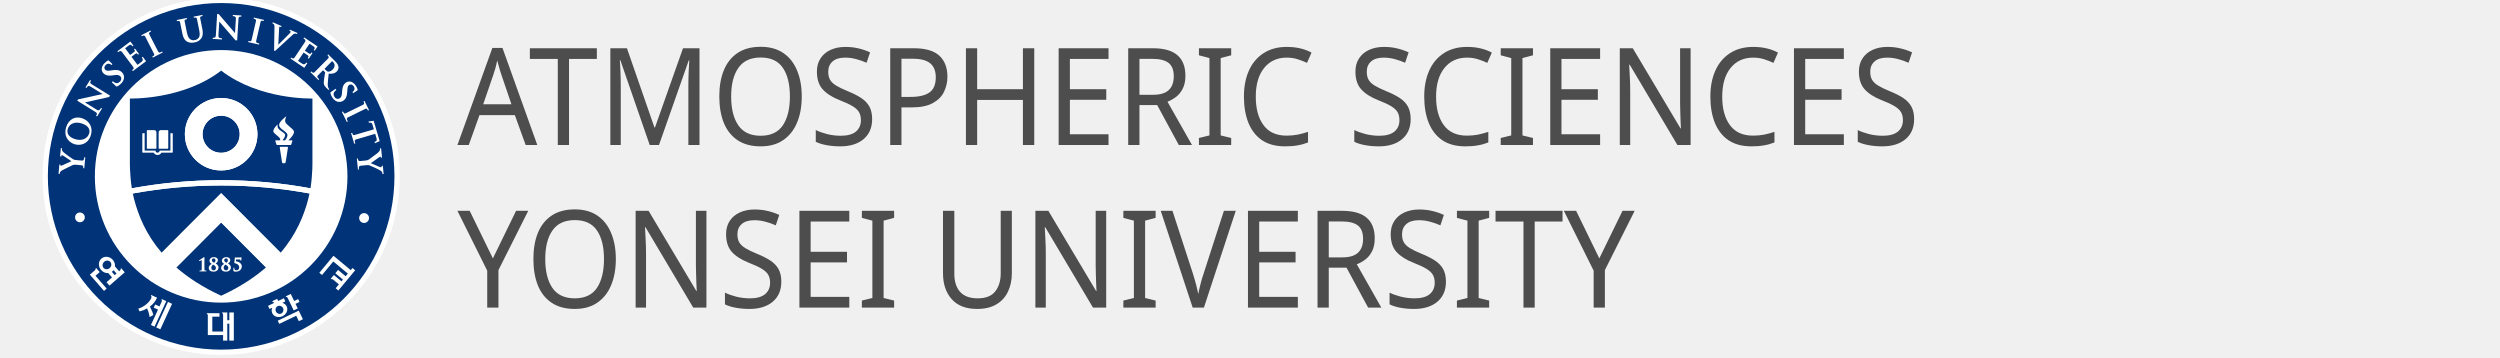
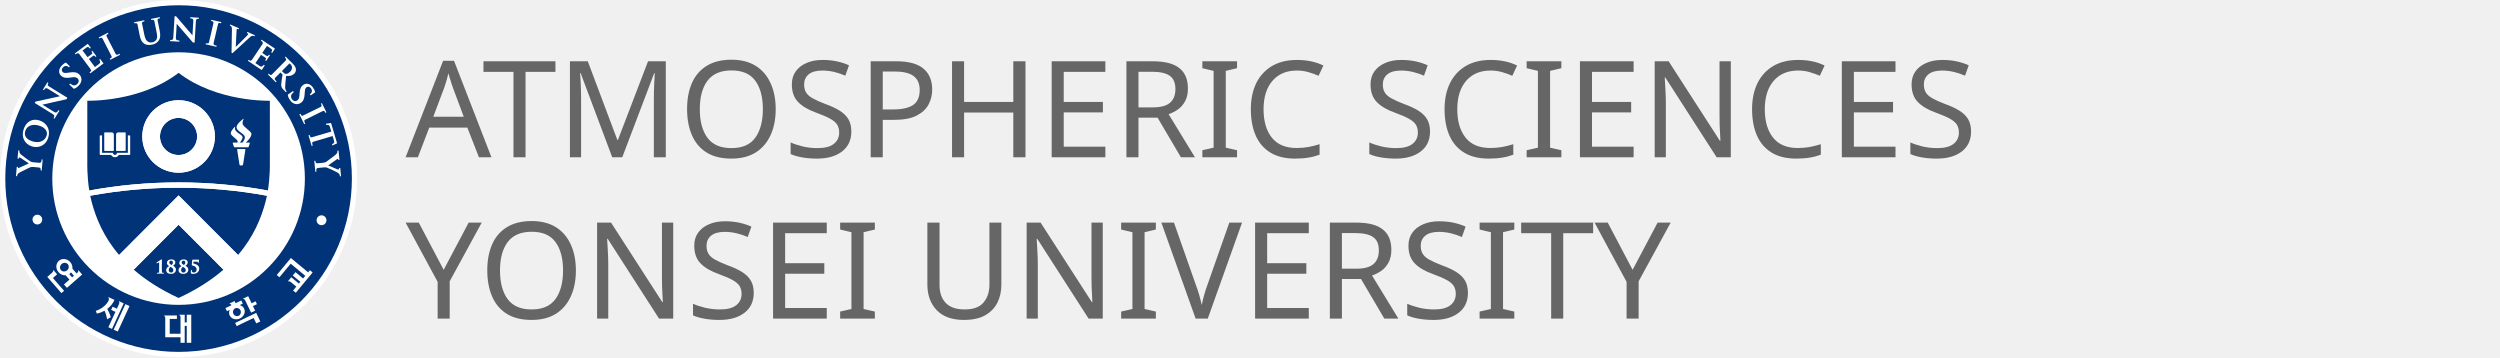
<svg xmlns="http://www.w3.org/2000/svg" version="1.1" id="레이어_1" x="0px" y="0px" width="350px" height="50px" viewBox="0 0 350 50" enable-background="new 0 0 350 50" xml:space="preserve">
  <g>
-     <path fill="#FFFFFF" d="M5.96,24.685c0,13.786,11.213,25.003,24.998,25.003c13.79,0,25.004-11.217,25.004-25.003   c0-13.786-11.215-24.997-25.004-24.997C17.174-0.312,5.96,10.899,5.96,24.685z" />
-     <path fill="#003378" d="M6.7,24.683c0-13.378,10.887-24.259,24.26-24.259c13.382,0,24.263,10.881,24.263,24.259   c0,13.381-10.881,24.268-24.263,24.268C17.586,48.951,6.7,38.064,6.7,24.683z" />
-     <path fill="#FFFFFF" d="M30.959,42.369c-9.762,0-17.679-7.916-17.679-17.679c0-9.769,7.917-17.683,17.679-17.683   c9.766,0,17.684,7.915,17.684,17.683C48.643,34.453,40.725,42.369,30.959,42.369z" />
    <g>
-       <path fill="#FFFFFF" d="M10.511,30.428c0,0.377,0.303,0.686,0.68,0.686c0.377,0,0.682-0.309,0.682-0.686    c0-0.375-0.305-0.68-0.682-0.68C10.814,29.748,10.511,30.053,10.511,30.428z" />
-       <circle fill="#FFFFFF" cx="50.973" cy="30.525" r="0.691" />
+       <path fill="#FFFFFF" d="M0,24.997C0,38.783,11.214,50,24.998,50c13.789,0,25.004-11.217,25.004-25.003S38.787,0,24.998,0    C11.214,0,0,11.211,0,24.997z" />
+       <path fill="#003378" d="M0.74,24.995C0.74,11.618,11.626,0.736,25,0.736c13.381,0,24.263,10.882,24.263,24.259    c0,13.382-10.882,24.269-24.263,24.269C11.626,49.264,0.74,38.377,0.74,24.995z" />
+       <path fill="#FFFFFF" d="M24.999,42.681c-9.762,0-17.679-7.914-17.679-17.678c0-9.769,7.917-17.683,17.679-17.683    c9.766,0,17.684,7.915,17.684,17.683C42.683,34.767,34.765,42.681,24.999,42.681z" />
+       <g>
+         <path fill="#FFFFFF" d="M4.55,30.74c0,0.376,0.304,0.685,0.68,0.685c0.377,0,0.683-0.309,0.683-0.685     c0-0.375-0.305-0.68-0.683-0.68C4.854,30.061,4.55,30.365,4.55,30.74z" />
+         <circle fill="#FFFFFF" cx="45.013" cy="30.837" r="0.691" />
+       </g>
+       <g>
+         <g>
+           <path fill="#FFFFFF" d="M5.524,16.862c-0.478-0.151-0.931-0.13-1.311,0.072c-0.418,0.217-0.736,0.63-0.912,1.189      c-0.169,0.546-0.146,1.058,0.075,1.483c0.216,0.417,0.61,0.741,1.081,0.89c0.837,0.265,1.911-0.011,2.295-1.232      c0.167-0.528,0.138-1.039-0.089-1.479C6.435,17.352,6.032,17.022,5.524,16.862z M6.526,18.989      c-0.244,0.767-1.063,1.093-1.991,0.798c-1.152-0.364-1.116-1.066-0.995-1.453c0.1-0.305,0.299-0.549,0.586-0.696      c0.367-0.19,0.845-0.208,1.342-0.05c0.511,0.16,0.845,0.399,1.002,0.701C6.621,18.578,6.569,18.853,6.526,18.989z" />
+         </g>
+         <path fill="#FFFFFF" d="M10.326,12.428l-0.634-0.604l0.125-0.13c0,0,0.214,0.15,0.288,0.188c0.346,0.178,0.606-0.016,0.73-0.144     c0.256-0.269,0.216-0.581,0.05-0.742c-0.159-0.149-0.356-0.236-0.8-0.169l-0.263,0.039c-0.608,0.09-0.989,0.009-1.28-0.268     c-0.384-0.366-0.345-0.945,0.103-1.414c0.376-0.393,0.589-0.421,0.589-0.421L9.78,9.287L9.646,9.429c0,0-0.13-0.169-0.359-0.191     c-0.113-0.012-0.285-0.002-0.47,0.191c-0.21,0.22-0.224,0.478-0.036,0.658c0.128,0.121,0.282,0.169,0.772,0.092     c0,0,0.156-0.025,0.156-0.026c0.704-0.105,1.067-0.034,1.389,0.273c0.145,0.138,0.375,0.439,0.287,0.894     c-0.045,0.237-0.167,0.458-0.374,0.671C10.823,12.188,10.522,12.424,10.326,12.428z" />
+         <path fill="#FFFFFF" d="M40.305,13.239l0.722-0.497l0.101,0.153c0,0-0.191,0.177-0.244,0.242     c-0.246,0.301-0.111,0.595-0.01,0.744c0.209,0.306,0.523,0.333,0.714,0.202c0.182-0.124,0.305-0.297,0.332-0.747l0.017-0.264     c0.039-0.613,0.198-0.971,0.528-1.197c0.439-0.3,0.996-0.141,1.362,0.394c0.306,0.45,0.29,0.663,0.29,0.663l-0.628,0.427     l-0.11-0.163c0,0,0.192-0.09,0.263-0.313c0.034-0.107,0.062-0.276-0.089-0.499c-0.172-0.25-0.422-0.317-0.634-0.173     c-0.148,0.102-0.227,0.243-0.253,0.736l-0.007,0.159c-0.042,0.711-0.188,1.052-0.555,1.302c-0.165,0.113-0.506,0.275-0.935,0.096     c-0.221-0.092-0.411-0.259-0.579-0.506C40.435,13.775,40.268,13.431,40.305,13.239z" />
+         <path fill="#FFFFFF" d="M12.987,7.854c0.185-0.139,0.237-0.08,0.382,0.113L13.5,7.869l-0.569-0.761L12.8,7.206     c0.146,0.195,0.188,0.26,0.001,0.398L12.26,8.007l-0.706-0.941c0,0,0.422-0.315,0.532-0.397c0.249-0.186,0.361-0.059,0.502,0.132     l0.131-0.099l-0.43-0.575l-1.815,1.357l0.098,0.131c0.122-0.092,0.35-0.29,0.545-0.028c0.197,0.264,1.516,2.026,1.516,2.026     c0.225,0.302,0.112,0.353-0.101,0.511l0.108,0.141l1.854-1.384l-0.471-0.625l-0.132,0.098c0.205,0.277,0.168,0.455-0.021,0.597     c-0.125,0.094-0.581,0.435-0.581,0.435l-0.84-1.125c0,0,0-0.002-0.002-0.003L12.987,7.854z" />
+         <path fill="#FFFFFF" d="M37.107,8.046c0.192,0.129,0.154,0.195,0.017,0.397l0.137,0.093l0.53-0.792l-0.138-0.09     c-0.135,0.201-0.182,0.262-0.375,0.134l-0.562-0.377l0.656-0.979c0,0,0.437,0.293,0.551,0.37     c0.259,0.173,0.174,0.321,0.043,0.517l0.134,0.092l0.399-0.599l-1.88-1.259l-0.092,0.135c0.126,0.085,0.388,0.234,0.206,0.506     c-0.182,0.272-1.407,2.102-1.407,2.102c-0.209,0.313-0.293,0.223-0.515,0.076L34.716,8.52l1.922,1.289l0.432-0.65l-0.137-0.095     c-0.191,0.287-0.374,0.312-0.569,0.18c-0.129-0.086-0.603-0.404-0.603-0.404l0.783-1.167c0,0,0-0.003,0.001-0.003L37.107,8.046z" />
+         <path fill="#FFFFFF" d="M14.94,5.117c-0.102-0.201-0.008-0.259,0.241-0.385l-0.076-0.146L13.825,5.24L13.9,5.386     c0,0,0.326-0.231,0.46,0.028c0.065,0.129,1.244,2.427,1.244,2.427c0.104,0.202,0.002,0.262-0.245,0.388l0.075,0.146l1.378-0.708     L16.74,7.522c-0.207,0.107-0.432,0.258-0.553,0.018C16.065,7.304,14.94,5.117,14.94,5.117z" />
+         <path fill="#FFFFFF" d="M22.349,4.265l-0.281-1.402c-0.042-0.223,0.062-0.249,0.335-0.304L22.37,2.397l-1.226,0.247l0.032,0.158     c0,0,0.377-0.135,0.434,0.153c0.011,0.057,0.298,1.482,0.298,1.482c0.095,0.474,0.153,0.857-0.032,1.137     c-0.167,0.251-0.44,0.33-0.548,0.352c-0.161,0.03-0.354,0.048-0.575-0.069c-0.202-0.107-0.411-0.305-0.551-1.009L19.89,3.299     c-0.043-0.222,0.063-0.25,0.338-0.305l-0.035-0.162l-1.409,0.283l0.032,0.159c0,0,0.377-0.133,0.435,0.153     c0.012,0.064,0.316,1.575,0.316,1.575c0.115,0.576,0.322,0.934,0.651,1.13c0.416,0.248,0.883,0.153,1.081,0.115     c0.266-0.054,0.605-0.161,0.887-0.522C22.504,5.317,22.453,4.784,22.349,4.265z" />
+         <path fill="#FFFFFF" d="M30.516,3.397c0.05-0.223,0.158-0.204,0.43-0.141l0.038-0.16l-1.402-0.326l-0.035,0.16     c0,0,0.397,0.032,0.332,0.318c-0.033,0.141-0.615,2.656-0.615,2.656c-0.051,0.222-0.166,0.201-0.438,0.139l-0.037,0.16     l1.511,0.35l0.037-0.157c-0.227-0.052-0.494-0.083-0.434-0.343C29.962,5.793,30.516,3.397,30.516,3.397z" />
+         <path fill="#FFFFFF" d="M45.176,15.556c0.203-0.1,0.256-0.007,0.38,0.244l0.148-0.072l-0.635-1.29l-0.145,0.072     c0,0,0.227,0.328-0.039,0.458c-0.129,0.064-2.445,1.204-2.445,1.204c-0.205,0.098-0.261-0.003-0.384-0.254l-0.147,0.075     l0.683,1.391l0.146-0.072c-0.103-0.208-0.25-0.434-0.01-0.551C42.968,16.64,45.176,15.556,45.176,15.556z" />
+         <path fill="#FFFFFF" d="M46.35,17.217l-0.718,0.104l0.052,0.18c0.238-0.035,0.41-0.05,0.5,0.251     c0.016,0.056,0.049,0.165,0.195,0.664c-0.401,0.119-2.698,0.797-2.698,0.797c-0.217,0.064-0.256-0.047-0.334-0.314l-0.158,0.046     l0.44,1.488l0.155-0.044c-0.065-0.224-0.172-0.473,0.083-0.548c0.237-0.07,2.351-0.695,2.7-0.797     c0.148,0.498,0.181,0.607,0.197,0.662c0.088,0.3-0.064,0.382-0.283,0.481l0.055,0.18l0.659-0.301L46.35,17.217z" />
+         <path fill="#FFFFFF" d="M41.423,9.627c-0.06-0.31-0.271-0.552-0.471-0.749l-0.964-0.956l-0.114,0.119     c0,0,0.321,0.235,0.116,0.444c-0.103,0.104-1.918,1.938-1.918,1.938c-0.161,0.161-0.248,0.083-0.446-0.113l-0.114,0.119     l1.102,1.087l0.113-0.112c-0.165-0.165-0.378-0.33-0.189-0.521l0.728-0.735l0.294,0.292l-0.127,0.787     c-0.069,0.451-0.091,0.721-0.025,0.933c0.042,0.139,0.113,0.241,0.293,0.421l0.332,0.328l0.106-0.108l-0.078-0.096     c-0.04-0.06-0.142-0.211-0.138-0.561c0.006-0.337,0.054-0.76,0.111-1.296c0,0,0.019-0.172,0.025-0.22     c0.532,0.047,0.876-0.046,1.141-0.314C41.441,10.071,41.449,9.761,41.423,9.627z M40.607,10.05     c-0.288,0.291-0.527,0.306-0.645,0.287c-0.09-0.013-0.14-0.039-0.265-0.162l-0.231-0.229l1.07-1.081l0.157,0.154     C40.868,9.192,41.052,9.6,40.607,10.05z" />
+         <g>
+           <path fill="#FFFFFF" d="M4.72,22.722c-0.147-0.014-0.282-0.025-0.432-0.104c-0.179-0.096-1.182-0.824-1.351-0.991      C2.824,21.52,2.78,21.47,2.745,21.381c-0.029-0.071-0.037-0.14-0.033-0.187c0.004-0.044,0.01-0.126,0.01-0.126l-0.162-0.016      l-0.107,1.153l0.168,0.018c0,0,0.008-0.088,0.01-0.121c0.003-0.033,0.038-0.059,0.08-0.054c0.057,0.004,0.128,0.032,0.212,0.08      c0.067,0.037,1.116,0.75,1.116,0.75s-1.237,0.573-1.351,0.613c-0.025,0.011-0.105,0.042-0.141,0.038      c-0.016-0.001-0.036-0.013-0.038-0.035c0-0.001-0.004-0.024-0.004-0.024c-0.003-0.03,0.004-0.106,0.004-0.106l-0.159-0.016      l-0.118,1.305l0.159,0.013c0,0,0.011-0.18,0.084-0.286c0.057-0.084,0.184-0.182,0.345-0.27c0.254-0.14,1.301-0.652,1.37-0.674      c0.138-0.048,0.234-0.08,0.47-0.059c0,0,0.468,0.042,0.761,0.07c0.292,0.025,0.286,0.186,0.265,0.41l0.152,0.016l0.14-1.536      l-0.147-0.014c-0.023,0.256-0.023,0.499-0.361,0.467C5.133,22.76,4.72,22.722,4.72,22.722z" />
+         </g>
+         <g>
+           <path fill="#FFFFFF" d="M45.315,23.438c0.144-0.014,0.28-0.028,0.442,0.022c0.195,0.059,1.316,0.583,1.514,0.716      c0.131,0.087,0.184,0.126,0.234,0.209c0.042,0.062,0.063,0.127,0.067,0.178c0.004,0.042,0.012,0.125,0.012,0.125l0.164-0.016      l-0.113-1.153l-0.168,0.016c0,0,0.009,0.087,0.013,0.119c0.003,0.032-0.026,0.066-0.067,0.069      c-0.058,0.006-0.132-0.008-0.225-0.037c-0.072-0.027-1.237-0.529-1.237-0.529s1.106-0.796,1.21-0.856      c0.024-0.015,0.097-0.06,0.133-0.063c0.015-0.003,0.036,0.005,0.043,0.027c0.001,0,0.009,0.022,0.009,0.022      c0.01,0.028,0.016,0.106,0.016,0.106l0.16-0.018l-0.129-1.301l-0.16,0.017c0,0,0.023,0.18-0.028,0.298      c-0.041,0.092-0.146,0.211-0.287,0.329c-0.224,0.184-1.156,0.885-1.219,0.92c-0.127,0.071-0.216,0.122-0.45,0.145      c0,0-0.468,0.046-0.76,0.074c-0.293,0.03-0.317-0.129-0.338-0.355l-0.154,0.017l0.153,1.533l0.146-0.015      c-0.025-0.257-0.07-0.494,0.269-0.526C44.9,23.479,45.315,23.438,45.315,23.438z" />
+         </g>
+         <g>
+           <path fill="#FFFFFF" d="M9.437,13.691l-0.123,0.2l-3.379,0.761l1.651,1.021c0.35,0.215,0.468-0.057,0.588-0.251l0.142,0.086      l-0.684,1.107L7.49,16.529c0.109-0.175,0.237-0.343-0.095-0.548c-0.333-0.204-2.541-1.569-2.541-1.569l0.114-0.186      c0.577-0.128,3.338-0.732,3.427-0.752c0,0-1.408-0.87-1.714-1.059c-0.304-0.188-0.438,0.062-0.531,0.213l-0.14-0.086      l0.632-1.022l0.142,0.088c-0.101,0.162-0.215,0.313,0.089,0.5C7.177,12.296,9.437,13.691,9.437,13.691z" />
+         </g>
+         <g>
+           <path fill="#FFFFFF" d="M27.244,5.966l-0.234-0.013l-2.268-2.619l-0.118,1.936c-0.026,0.413,0.269,0.388,0.5,0.401l-0.011,0.166      L23.813,5.76l0.01-0.169c0.206,0.014,0.415,0.048,0.438-0.341c0.024-0.392,0.182-2.98,0.182-2.98l0.217,0.014      c0.385,0.448,2.225,2.593,2.283,2.663c0,0,0.102-1.652,0.122-2.009c0.022-0.357-0.26-0.358-0.437-0.37l0.01-0.164l1.198,0.074      l-0.01,0.167c-0.191-0.012-0.377-0.042-0.399,0.314C27.406,3.315,27.244,5.966,27.244,5.966z" />
+         </g>
+         <path fill="#FFFFFF" d="M35.634,5.089l0.041-0.164l-1.05-0.459L34.559,4.62l0.123,0.053c0.041,0.017,0.072,0.052,0.063,0.09     c-0.014,0.058-0.073,0.13-0.13,0.2l-0.977,0.984c0,0-0.555,0.552-0.632,0.628c0.004-0.092,0.065-1.35,0.093-1.897l0.027-0.483     c0.004-0.025,0-0.093,0.032-0.125c0.01-0.014,0.051-0.037,0.112-0.012l0.123,0.053l0.065-0.153l-1.221-0.532l-0.064,0.146     c0,0,0.169,0.068,0.232,0.164c0.047,0.074,0.07,0.213,0.063,0.375l-0.052,3.276l0.136,0.06l1.86-1.712l0.667-0.605     c0,0,0.22-0.192,0.442-0.092L35.634,5.089z" />
+       </g>
+       <g>
+         <g>
+           <path fill="#FFFFFF" d="M26.146,44.061c0,0.041,0,1.076,0,1.076H25.86c0,0,0-1.035,0-1.076c-0.039,0-0.69,0-0.729,0      c0,0.023,0,0.064,0,0.088l0,0c0.071,0,0.142,0.125,0.142,0.256c0,0,0,1.289,0,2.32c-0.356,0-1.51,0-1.51,0v-2.077      c0,0,0.963,0,1.003,0c0-0.037,0-0.452,0-0.487c-0.041,0-1.735,0-1.775,0c0,0.022,0,0.062,0,0.086l0,0      c0.072,0,0.144,0.122,0.144,0.256c0,0,0,2.671,0,2.715c0.036,0,1.703,0,2.138,0c0,0.442,0,0.762,0,0.775      c0.039,0,0.548,0,0.586,0c0-0.041,0-2.367,0-2.367h0.286c0,0,0,2.326,0,2.367c0.038,0,0.589,0,0.63,0c0-0.041,0-3.891,0-3.932      l0,0C26.776,44.061,26.188,44.061,26.146,44.061z" />
+         </g>
+         <g>
+           <path fill="#FFFFFF" d="M43.143,38.129c-0.504-0.418-2.393-1.985-2.42-2.008h-0.001c0,0-1.948,2.346-1.975,2.381      c0.029,0.023,0.347,0.287,0.376,0.313c0.026-0.035,1.573-1.896,1.573-1.896s1.586,1.316,2.042,1.695      c-0.17,0.207-0.306,0.373-0.306,0.373s-1.035-0.856-1.065-0.885c-0.026,0.034-0.361,0.436-0.384,0.465      c0.03,0.027,1.064,0.883,1.064,0.883l-0.207,0.247c0,0-1.031-0.854-1.064-0.882c-0.025,0.031-0.421,0.51-0.447,0.54      c0.018,0.015,0.046,0.041,0.065,0.055h0.002c0.045-0.058,0.187-0.028,0.288,0.054l0.8,0.663c0,0-0.424,0.514-0.451,0.543      c0.029,0.024,0.349,0.29,0.379,0.313c0.026-0.033,2.326-2.804,2.354-2.836c-0.031-0.022-0.35-0.288-0.38-0.314      C43.377,37.845,43.277,37.967,43.143,38.129z" />
+         </g>
+         <g>
+           <path fill="#FFFFFF" d="M17.557,42.58c-0.017,0.041-1.625,3.534-1.643,3.575c0.036,0.015,0.537,0.247,0.574,0.261      c0.015-0.039,1.624-3.533,1.644-3.573h-0.003C18.128,42.843,17.595,42.596,17.557,42.58z" />
+           <path fill="#FFFFFF" d="M16.686,42.179c-0.011,0.022-0.027,0.058-0.038,0.081h0.001c0.067,0.03,0.076,0.172,0.022,0.292      l-0.305,0.663c0,0-0.563-0.258-0.599-0.273c-0.017,0.033-0.188,0.41-0.206,0.445c0.037,0.016,0.6,0.275,0.6,0.275      s-0.973,2.111-0.99,2.15c0.036,0.014,0.473,0.219,0.507,0.233c0.017-0.038,1.625-3.536,1.644-3.573l-0.001-0.002      C17.321,42.471,16.722,42.195,16.686,42.179z" />
+           <path fill="#FFFFFF" d="M15.042,43.279l-0.019-0.039l0.014-0.012c0.438-0.332,0.763-0.74,0.994-1.241l0,0      c-0.035-0.018-0.793-0.364-0.828-0.383c-0.009,0.021-0.028,0.06-0.037,0.079l0,0c0.008,0.007,0.163,0.127,0.029,0.416v0.002      c-0.008,0.018-0.454,0.986-1.785,1.424c0.014,0.037,0.137,0.346,0.148,0.375h0.001c0.005,0,0.447-0.053,1.049-0.395l0.02-0.011      l0.01,0.021c0.089,0.186,0.226,0.464,0.355,1.184c0.054-0.03,0.491-0.279,0.517-0.293      C15.438,44.107,15.273,43.707,15.042,43.279z" />
+         </g>
+         <g>
+           <path fill="#FFFFFF" d="M33.135,45.654c0.038-0.02,2.376-1.139,2.376-1.139s0.349,0.727,0.365,0.764      c0.038-0.018,0.534-0.258,0.57-0.273c-0.018-0.036-0.561-1.17-0.58-1.207c-0.04,0.019-2.905,1.395-2.946,1.413      C32.938,45.246,33.117,45.621,33.135,45.654z" />
+           <path fill="#FFFFFF" d="M34.744,41.462c-0.036,0.019-0.662,0.317-0.698,0.336c0.01,0.02,0.028,0.054,0.039,0.079l0-0.002      c0.066-0.033,0.182,0.051,0.238,0.17c0,0,0.812,1.686,0.831,1.725c0.033-0.018,0.532-0.256,0.565-0.274      c-0.017-0.034-0.309-0.645-0.309-0.645s0.523-0.249,0.561-0.267c-0.016-0.037-0.176-0.367-0.192-0.4      c-0.037,0.018-0.556,0.27-0.556,0.27S34.762,41.499,34.744,41.462z" />
+           <path fill="#FFFFFF" d="M32.159,44.173c0.235,0.491,0.879,0.675,1.438,0.407c0.557-0.268,0.816-0.884,0.582-1.379      c-0.12-0.246-0.346-0.417-0.612-0.486c0.245-0.117,0.414-0.2,0.422-0.207c-0.017-0.033-0.194-0.406-0.209-0.441      c-0.039,0.019-0.796,0.383-0.796,0.383s-0.128-0.266-0.144-0.301l0,0c0,0-0.661,0.316-0.697,0.334      c0.01,0.023,0.027,0.057,0.038,0.08v-0.001c0.057-0.026,0.157,0.036,0.219,0.141l0.013,0.021c0,0-0.811,0.388-0.85,0.408      c0.018,0.032,0.195,0.405,0.212,0.44c0.011-0.004,0.164-0.078,0.385-0.184C32.048,43.64,32.039,43.922,32.159,44.173z       M33.416,44.205c-0.273,0.131-0.609,0.006-0.745-0.279c-0.136-0.283-0.024-0.622,0.25-0.754      c0.274-0.131,0.608-0.006,0.745,0.277C33.8,43.734,33.688,44.074,33.416,44.205z" />
+         </g>
+         <g>
+           <path fill="#FFFFFF" d="M7.996,38.403L7.996,38.403c0,0-0.482-0.554-0.509-0.585c-0.017,0.016-0.048,0.043-0.065,0.06h0.001      c0.047,0.055-0.001,0.188-0.099,0.274c0,0-0.674,0.586-0.703,0.613c0.027,0.031,1.951,2.238,1.978,2.271      c0.03-0.027,0.342-0.3,0.371-0.321c-0.029-0.033-1.564-1.796-1.564-1.796S7.965,38.43,7.996,38.403z" />
+           <path fill="#FFFFFF" d="M9.192,38.541c0.18,0.207,0.531,0.61,0.531,0.61s-0.738,0.646-0.77,0.673      c0.026,0.029,0.391,0.447,0.415,0.474c0.033-0.025,2.108-1.839,2.139-1.866c-0.025-0.031-0.48-0.553-0.507-0.584      c-0.018,0.016-0.048,0.041-0.065,0.059l0,0c0.048,0.055,0,0.189-0.101,0.277l-0.112,0.098c0,0-0.476-0.543-0.583-0.666      c0.033-0.318-0.068-0.656-0.303-0.928c-0.429-0.49-1.145-0.568-1.597-0.174c-0.451,0.393-0.471,1.114-0.042,1.604      C8.46,38.422,8.837,38.568,9.192,38.541z M10.351,38.604l-0.258,0.225c0,0-0.218-0.251-0.4-0.459      c0.034-0.023,0.067-0.047,0.098-0.076c0.057-0.049,0.105-0.101,0.148-0.16C10.116,38.339,10.351,38.604,10.351,38.604z       M8.63,36.961c0.264-0.228,0.648-0.219,0.861,0.025c0.211,0.244,0.171,0.629-0.093,0.856c-0.262,0.229-0.649,0.218-0.86-0.024      C8.325,37.574,8.368,37.191,8.63,36.961z" />
+         </g>
+       </g>
    </g>
    <g>
-       <g>
-         <path fill="#FFFFFF" d="M11.484,16.549c-0.478-0.151-0.931-0.13-1.311,0.072c-0.418,0.217-0.737,0.63-0.912,1.189     c-0.169,0.546-0.146,1.059,0.075,1.483c0.216,0.417,0.611,0.74,1.081,0.89c0.837,0.265,1.911-0.011,2.295-1.233     c0.167-0.528,0.137-1.039-0.089-1.479C12.395,17.04,11.992,16.71,11.484,16.549z M12.486,18.677     c-0.243,0.767-1.063,1.092-1.991,0.798c-1.152-0.364-1.116-1.066-0.996-1.453c0.101-0.305,0.299-0.549,0.587-0.696     c0.367-0.19,0.844-0.208,1.342-0.05c0.511,0.16,0.846,0.399,1.003,0.701C12.581,18.265,12.529,18.54,12.486,18.677z" />
-       </g>
-       <path fill="#FFFFFF" d="M16.287,12.115l-0.634-0.604l0.126-0.13c0,0,0.214,0.15,0.288,0.188c0.345,0.178,0.606-0.016,0.73-0.144    c0.256-0.269,0.216-0.581,0.05-0.742c-0.159-0.149-0.356-0.236-0.8-0.169l-0.263,0.039c-0.608,0.09-0.989,0.009-1.279-0.268    c-0.384-0.366-0.345-0.945,0.103-1.414c0.376-0.393,0.589-0.421,0.589-0.421l0.545,0.524l-0.134,0.142c0,0-0.13-0.169-0.359-0.191    c-0.113-0.012-0.285-0.002-0.47,0.191c-0.21,0.22-0.224,0.479-0.036,0.658c0.128,0.121,0.282,0.17,0.771,0.092    c0,0,0.156-0.025,0.157-0.026c0.704-0.105,1.067-0.034,1.389,0.273c0.145,0.138,0.375,0.439,0.287,0.894    c-0.045,0.237-0.167,0.458-0.374,0.671C16.783,11.876,16.482,12.111,16.287,12.115z" />
-       <path fill="#FFFFFF" d="M46.265,12.927l0.722-0.497l0.101,0.152c0,0-0.191,0.177-0.244,0.242c-0.246,0.301-0.112,0.595-0.01,0.744    c0.208,0.306,0.523,0.333,0.713,0.202c0.182-0.124,0.306-0.296,0.333-0.747l0.017-0.264c0.039-0.613,0.198-0.971,0.529-1.197    c0.438-0.3,0.996-0.141,1.362,0.394c0.305,0.45,0.29,0.663,0.29,0.663l-0.628,0.427l-0.11-0.163c0,0,0.192-0.091,0.263-0.313    c0.034-0.107,0.063-0.276-0.089-0.499c-0.172-0.25-0.422-0.317-0.634-0.172c-0.148,0.101-0.228,0.243-0.253,0.736l-0.007,0.16    c-0.042,0.711-0.188,1.051-0.555,1.302c-0.165,0.112-0.506,0.275-0.935,0.096c-0.221-0.093-0.411-0.259-0.579-0.507    C46.396,13.462,46.228,13.119,46.265,12.927z" />
-       <path fill="#FFFFFF" d="M18.947,7.542c0.186-0.139,0.237-0.08,0.382,0.113l0.131-0.098l-0.568-0.762L18.76,6.894    c0.145,0.194,0.187,0.26,0.001,0.397L18.22,7.695l-0.705-0.941c0,0,0.422-0.315,0.532-0.397c0.249-0.187,0.361-0.059,0.501,0.132    l0.132-0.099l-0.43-0.575l-1.815,1.357l0.098,0.131c0.122-0.091,0.349-0.289,0.545-0.028c0.197,0.264,1.515,2.026,1.515,2.026    c0.225,0.302,0.113,0.353-0.101,0.511l0.108,0.141l1.853-1.384l-0.471-0.625l-0.132,0.098c0.205,0.277,0.168,0.456-0.021,0.598    c-0.125,0.094-0.581,0.435-0.581,0.435l-0.84-1.126c0,0,0-0.002-0.002-0.003L18.947,7.542z" />
-       <path fill="#FFFFFF" d="M43.068,7.733c0.192,0.129,0.154,0.195,0.017,0.397l0.137,0.093l0.53-0.791l-0.137-0.091    c-0.135,0.201-0.183,0.263-0.375,0.134l-0.561-0.377l0.656-0.978c0,0,0.437,0.292,0.551,0.369    c0.258,0.174,0.174,0.322,0.042,0.517l0.134,0.092L44.462,6.5l-1.88-1.259L42.49,5.376c0.126,0.085,0.388,0.234,0.206,0.506    c-0.182,0.272-1.406,2.102-1.406,2.102c-0.209,0.313-0.293,0.224-0.515,0.076l-0.098,0.147l1.922,1.288l0.432-0.65L42.894,8.75    c-0.192,0.287-0.374,0.312-0.569,0.181c-0.129-0.087-0.603-0.404-0.603-0.404l0.783-1.167c0,0,0-0.003,0.001-0.003L43.068,7.733z" />
-       <path fill="#FFFFFF" d="M20.9,4.804c-0.102-0.201-0.008-0.259,0.24-0.385l-0.076-0.146l-1.279,0.655l0.075,0.146    c0,0,0.326-0.231,0.46,0.028c0.065,0.129,1.244,2.427,1.244,2.427c0.104,0.202,0.002,0.262-0.245,0.388l0.075,0.146l1.378-0.708    L22.7,7.21c-0.207,0.107-0.432,0.258-0.552,0.018C22.025,6.991,20.9,4.804,20.9,4.804z" />
-       <path fill="#FFFFFF" d="M28.309,3.952L28.027,2.55c-0.042-0.223,0.062-0.249,0.336-0.305L28.33,2.084l-1.226,0.247l0.032,0.158    c0,0,0.377-0.136,0.434,0.153c0.012,0.057,0.298,1.482,0.298,1.482c0.095,0.474,0.153,0.857-0.032,1.137    c-0.167,0.251-0.44,0.33-0.548,0.352c-0.161,0.03-0.354,0.048-0.575-0.069c-0.202-0.107-0.411-0.305-0.552-1.009l-0.312-1.549    c-0.043-0.221,0.062-0.25,0.338-0.305L26.154,2.52l-1.409,0.283l0.031,0.159c0,0,0.377-0.133,0.435,0.153    c0.012,0.064,0.316,1.575,0.316,1.575c0.114,0.577,0.321,0.934,0.651,1.13c0.416,0.248,0.884,0.153,1.082,0.115    c0.266-0.054,0.605-0.161,0.887-0.522C28.464,5.005,28.413,4.471,28.309,3.952z" />
-       <path fill="#FFFFFF" d="M36.476,3.085c0.05-0.222,0.158-0.204,0.43-0.141l0.038-0.16l-1.402-0.325l-0.035,0.16    c0,0,0.396,0.032,0.332,0.318c-0.033,0.141-0.615,2.657-0.615,2.657c-0.052,0.221-0.167,0.201-0.438,0.138l-0.037,0.16l1.511,0.35    l0.036-0.157c-0.227-0.052-0.494-0.082-0.434-0.343C35.922,5.481,36.476,3.085,36.476,3.085z" />
-       <path fill="#FFFFFF" d="M51.136,15.244c0.204-0.1,0.256-0.007,0.38,0.244l0.148-0.072l-0.635-1.29l-0.145,0.071    c0,0,0.227,0.328-0.039,0.458c-0.129,0.064-2.445,1.204-2.445,1.204c-0.205,0.098-0.261-0.003-0.384-0.254l-0.147,0.074    l0.683,1.391l0.146-0.072c-0.103-0.208-0.25-0.434-0.01-0.551C48.928,16.327,51.136,15.244,51.136,15.244z" />
-       <path fill="#FFFFFF" d="M52.31,16.905l-0.717,0.104l0.051,0.18c0.238-0.035,0.41-0.05,0.5,0.251    c0.016,0.056,0.049,0.165,0.195,0.663c-0.401,0.119-2.699,0.798-2.699,0.798c-0.217,0.064-0.255-0.047-0.334-0.314l-0.158,0.046    l0.44,1.488l0.155-0.044c-0.065-0.224-0.172-0.472,0.083-0.548c0.237-0.07,2.351-0.695,2.7-0.797    c0.148,0.497,0.181,0.607,0.197,0.662c0.088,0.3-0.064,0.382-0.283,0.481l0.055,0.181l0.659-0.301L52.31,16.905z" />
-       <path fill="#FFFFFF" d="M47.384,9.315c-0.06-0.31-0.271-0.552-0.471-0.749l-0.964-0.956l-0.114,0.118c0,0,0.321,0.235,0.116,0.444    c-0.103,0.104-1.918,1.938-1.918,1.938c-0.16,0.161-0.247,0.083-0.446-0.113l-0.114,0.119l1.102,1.087l0.112-0.112    c-0.165-0.164-0.377-0.33-0.189-0.521l0.728-0.735l0.294,0.292l-0.127,0.787c-0.069,0.451-0.092,0.721-0.025,0.933    c0.042,0.139,0.114,0.241,0.293,0.421l0.332,0.328l0.106-0.108l-0.078-0.095c-0.041-0.061-0.142-0.211-0.138-0.562    c0.006-0.337,0.054-0.76,0.111-1.296c0,0,0.019-0.172,0.026-0.22c0.531,0.047,0.875-0.047,1.141-0.315    C47.401,9.758,47.409,9.448,47.384,9.315z M46.567,9.738c-0.288,0.291-0.527,0.306-0.644,0.287    c-0.09-0.013-0.14-0.039-0.265-0.162l-0.231-0.229l1.07-1.081l0.157,0.154C46.829,8.88,47.012,9.288,46.567,9.738z" />
-       <g>
-         <path fill="#FFFFFF" d="M10.68,22.41c-0.147-0.014-0.282-0.025-0.432-0.104c-0.179-0.096-1.182-0.823-1.351-0.991     c-0.113-0.108-0.157-0.158-0.191-0.247c-0.029-0.07-0.037-0.139-0.033-0.187c0.004-0.044,0.01-0.126,0.01-0.126l-0.162-0.016     l-0.107,1.154l0.168,0.017c0,0,0.008-0.088,0.01-0.121c0.002-0.033,0.038-0.059,0.08-0.054c0.058,0.004,0.128,0.032,0.212,0.08     C8.951,21.852,10,22.566,10,22.566s-1.237,0.573-1.351,0.613c-0.025,0.011-0.105,0.042-0.141,0.038     c-0.016-0.001-0.036-0.013-0.038-0.035c0-0.001-0.005-0.024-0.005-0.024c-0.003-0.03,0.005-0.106,0.005-0.106l-0.16-0.017     L8.193,24.34l0.159,0.013c0,0,0.011-0.18,0.084-0.286c0.057-0.084,0.184-0.182,0.345-0.27c0.254-0.14,1.301-0.652,1.37-0.674     c0.137-0.048,0.234-0.08,0.47-0.059c0,0,0.468,0.043,0.761,0.071c0.292,0.024,0.286,0.186,0.265,0.41l0.152,0.016l0.14-1.536     l-0.148-0.014c-0.023,0.256-0.023,0.499-0.36,0.467C11.093,22.447,10.68,22.41,10.68,22.41z" />
-       </g>
-       <g>
-         <path fill="#FFFFFF" d="M51.275,23.125c0.144-0.014,0.281-0.028,0.442,0.022c0.195,0.059,1.316,0.583,1.514,0.716     c0.131,0.087,0.184,0.126,0.234,0.209c0.042,0.062,0.063,0.128,0.067,0.178c0.004,0.042,0.012,0.125,0.012,0.125l0.164-0.016     l-0.112-1.153l-0.168,0.016c0,0,0.009,0.087,0.012,0.119c0.003,0.032-0.025,0.066-0.066,0.069     c-0.058,0.006-0.132-0.008-0.225-0.037c-0.072-0.027-1.237-0.529-1.237-0.529s1.106-0.796,1.21-0.856     c0.024-0.015,0.097-0.06,0.133-0.063c0.015-0.003,0.036,0.006,0.043,0.027c0.001,0,0.009,0.022,0.009,0.022     c0.01,0.029,0.016,0.106,0.016,0.106l0.16-0.018l-0.129-1.301l-0.16,0.017c0,0,0.023,0.18-0.028,0.298     c-0.041,0.092-0.146,0.211-0.287,0.329c-0.224,0.184-1.156,0.885-1.219,0.92c-0.126,0.071-0.216,0.122-0.45,0.145     c0,0-0.468,0.046-0.759,0.074c-0.293,0.03-0.318-0.129-0.339-0.354l-0.154,0.016l0.153,1.534l0.146-0.015     c-0.025-0.257-0.07-0.494,0.269-0.526C50.86,23.166,51.275,23.125,51.275,23.125z" />
-       </g>
-       <g>
-         <path fill="#FFFFFF" d="M15.397,13.379l-0.123,0.2l-3.379,0.761l1.651,1.021c0.351,0.215,0.469-0.057,0.589-0.251l0.142,0.086     l-0.684,1.107l-0.142-0.087c0.108-0.175,0.237-0.343-0.095-0.548c-0.333-0.204-2.542-1.568-2.542-1.568l0.115-0.186     c0.577-0.128,3.338-0.733,3.427-0.753c0,0-1.408-0.87-1.715-1.059c-0.304-0.188-0.438,0.062-0.531,0.213l-0.14-0.086l0.631-1.022     l0.142,0.088c-0.101,0.162-0.215,0.313,0.089,0.5C13.137,11.983,15.397,13.379,15.397,13.379z" />
-       </g>
-       <g>
-         <path fill="#FFFFFF" d="M33.204,5.654L32.97,5.641l-2.269-2.618l-0.118,1.936c-0.025,0.412,0.269,0.387,0.501,0.401l-0.011,0.166     l-1.301-0.077l0.01-0.169c0.206,0.014,0.415,0.048,0.438-0.342c0.024-0.392,0.181-2.98,0.181-2.98l0.218,0.015     c0.385,0.447,2.224,2.592,2.283,2.662c0,0,0.102-1.652,0.122-2.009c0.022-0.357-0.26-0.359-0.437-0.37l0.009-0.164l1.198,0.073     l-0.01,0.168c-0.191-0.012-0.376-0.042-0.399,0.314C33.366,3.003,33.204,5.654,33.204,5.654z" />
-       </g>
-       <path fill="#FFFFFF" d="M41.594,4.777l0.041-0.164l-1.05-0.459l-0.067,0.154l0.123,0.053c0.041,0.018,0.071,0.052,0.063,0.09    c-0.014,0.058-0.073,0.13-0.131,0.2l-0.977,0.984c0,0-0.555,0.552-0.632,0.628c0.004-0.091,0.065-1.35,0.093-1.897l0.027-0.483    c0.004-0.025,0-0.093,0.032-0.125c0.01-0.014,0.051-0.036,0.112-0.012L39.352,3.8l0.065-0.153l-1.222-0.532l-0.064,0.146    c0,0,0.168,0.068,0.231,0.165c0.047,0.074,0.07,0.213,0.063,0.375l-0.052,3.275l0.136,0.061l1.86-1.713l0.667-0.605    c0,0,0.22-0.192,0.442-0.092L41.594,4.777z" />
+       <path fill="#003378" d="M24.999,16.507c-1.436,0-2.601,1.164-2.601,2.597c0,1.435,1.165,2.598,2.601,2.598    c1.433,0,2.598-1.163,2.598-2.598C27.597,17.671,26.432,16.507,24.999,16.507z" />
+       <path fill="#003378" d="M18.723,37.751c1.628,1.417,3.68,2.766,6.278,3.964c2.598-1.198,4.65-2.547,6.279-3.965l-6.279-6.291    L18.723,37.751z" />
+       <path fill="#003378" d="M37.78,22.776v-8.673c0,0-7.396,0.237-12.779-3.903c-5.383,4.14-12.778,3.903-12.778,3.903v8.673    c0,0-0.05,1.861,0.275,3.897c4.046-0.744,8.224-1.136,12.504-1.136s8.457,0.392,12.504,1.136    C37.829,24.637,37.78,22.776,37.78,22.776z M25,24.176c-2.807,0-5.081-2.27-5.081-5.074c0-2.8,2.274-5.071,5.081-5.071    c2.809,0,5.083,2.271,5.083,5.071C30.083,21.906,27.81,24.176,25,24.176z" />
+       <path fill="#003378" d="M12.629,27.4c0.055,0.271,0.117,0.541,0.188,0.807c0.599,2.292,1.672,4.936,3.86,7.489l8.324-8.34    l8.323,8.339c2.188-2.553,3.262-5.196,3.862-7.488c0.071-0.266,0.133-0.535,0.188-0.807c-4.005-0.736-8.141-1.123-12.373-1.123    C20.769,26.277,16.634,26.664,12.629,27.4z" />
    </g>
    <g>
-       <g>
-         <path fill="#FFFFFF" d="M32.107,43.748c0,0.041,0,1.076,0,1.076H31.82c0,0,0-1.035,0-1.076c-0.039,0-0.69,0-0.729,0     c0,0.023,0,0.064,0,0.088l0,0c0.072,0,0.142,0.125,0.142,0.256c0,0,0,1.289,0,2.32c-0.356,0-1.51,0-1.51,0v-2.076     c0,0,0.963,0,1.003,0c0-0.037,0-0.453,0-0.488c-0.04,0-1.735,0-1.775,0c0,0.023,0,0.061,0,0.086l0,0     c0.072,0,0.144,0.121,0.144,0.256c0,0,0,2.672,0,2.715c0.036,0,1.703,0,2.138,0c0,0.443,0,0.762,0,0.775c0.039,0,0.548,0,0.586,0     c0-0.041,0-2.367,0-2.367h0.287c0,0,0,2.326,0,2.367c0.038,0,0.589,0,0.629,0c0-0.041,0-3.891,0-3.932l0,0     C32.736,43.748,32.148,43.748,32.107,43.748z" />
-       </g>
-       <g>
-         <path fill="#FFFFFF" d="M49.103,37.816c-0.504-0.418-2.393-1.986-2.419-2.008h-0.001c0,0-1.947,2.346-1.974,2.381     c0.028,0.023,0.347,0.287,0.376,0.313c0.026-0.035,1.573-1.896,1.573-1.896s1.586,1.316,2.042,1.695     c-0.171,0.209-0.307,0.373-0.307,0.373s-1.035-0.855-1.065-0.885c-0.026,0.035-0.361,0.436-0.384,0.465     c0.031,0.027,1.064,0.883,1.064,0.883l-0.207,0.248c0,0-1.032-0.855-1.064-0.883c-0.025,0.031-0.421,0.51-0.447,0.541     c0.018,0.014,0.046,0.041,0.065,0.055h0.002c0.045-0.059,0.187-0.029,0.288,0.053l0.799,0.662c0,0-0.423,0.516-0.451,0.545     c0.03,0.023,0.349,0.289,0.379,0.313c0.025-0.033,2.326-2.803,2.353-2.836c-0.031-0.021-0.35-0.287-0.379-0.314     C49.337,37.533,49.237,37.656,49.103,37.816z" />
-       </g>
-       <g>
-         <path fill="#FFFFFF" d="M23.517,42.268c-0.017,0.041-1.625,3.535-1.643,3.574c0.036,0.016,0.537,0.248,0.574,0.262     c0.014-0.039,1.624-3.533,1.644-3.572h-0.004C24.088,42.531,23.556,42.283,23.517,42.268z" />
-         <path fill="#FFFFFF" d="M22.646,41.867c-0.012,0.021-0.027,0.057-0.039,0.08h0.001c0.067,0.031,0.077,0.172,0.022,0.293     l-0.305,0.662c0,0-0.562-0.258-0.599-0.273c-0.017,0.033-0.188,0.41-0.205,0.445c0.037,0.016,0.599,0.275,0.599,0.275     s-0.972,2.111-0.99,2.15c0.036,0.014,0.473,0.219,0.507,0.234c0.017-0.039,1.625-3.537,1.643-3.574l-0.001-0.002     C23.281,42.158,22.683,41.883,22.646,41.867z" />
-         <path fill="#FFFFFF" d="M21.002,42.967l-0.019-0.039l0.014-0.012c0.438-0.332,0.763-0.74,0.994-1.24l0,0     c-0.035-0.018-0.793-0.365-0.828-0.383c-0.009,0.02-0.028,0.059-0.037,0.078l0,0c0.008,0.008,0.163,0.127,0.029,0.416v0.002     c-0.008,0.018-0.454,0.986-1.785,1.424c0.015,0.037,0.137,0.346,0.148,0.375h0.001c0.005,0,0.446-0.053,1.048-0.395l0.02-0.01     l0.01,0.02c0.089,0.186,0.226,0.465,0.355,1.184c0.054-0.031,0.491-0.279,0.516-0.293C21.398,43.795,21.234,43.395,21.002,42.967     z" />
-       </g>
-       <g>
-         <path fill="#FFFFFF" d="M39.096,45.342c0.038-0.02,2.376-1.139,2.376-1.139s0.349,0.727,0.365,0.764     c0.038-0.018,0.534-0.258,0.57-0.273c-0.018-0.037-0.561-1.17-0.58-1.207c-0.04,0.02-2.905,1.395-2.946,1.412     C38.898,44.934,39.078,45.309,39.096,45.342z" />
-         <path fill="#FFFFFF" d="M40.705,41.148c-0.036,0.02-0.662,0.318-0.698,0.338c0.01,0.02,0.028,0.053,0.039,0.078v-0.002     c0.067-0.033,0.183,0.051,0.239,0.17c0,0,0.812,1.686,0.831,1.725c0.033-0.018,0.532-0.256,0.565-0.273     c-0.017-0.035-0.309-0.645-0.309-0.645s0.523-0.25,0.56-0.268c-0.016-0.037-0.175-0.367-0.192-0.4     c-0.037,0.018-0.557,0.27-0.557,0.27S40.723,41.188,40.705,41.148z" />
-         <path fill="#FFFFFF" d="M38.119,43.861c0.235,0.49,0.88,0.674,1.438,0.406c0.557-0.268,0.816-0.883,0.582-1.379     c-0.12-0.246-0.346-0.418-0.612-0.486c0.245-0.117,0.414-0.199,0.422-0.207c-0.017-0.033-0.194-0.406-0.209-0.441     c-0.039,0.02-0.796,0.383-0.796,0.383s-0.128-0.266-0.145-0.301l0,0c0,0-0.661,0.316-0.697,0.334     c0.01,0.023,0.027,0.057,0.038,0.08v-0.002c0.057-0.025,0.157,0.037,0.219,0.143l0.013,0.021c0,0-0.811,0.387-0.849,0.408     c0.017,0.031,0.195,0.404,0.212,0.439c0.011-0.004,0.164-0.078,0.385-0.184C38.008,43.328,37.999,43.609,38.119,43.861z      M39.376,43.893c-0.273,0.131-0.609,0.006-0.746-0.279c-0.136-0.283-0.024-0.621,0.25-0.754c0.274-0.131,0.609-0.006,0.745,0.277     C39.76,43.422,39.649,43.762,39.376,43.893z" />
-       </g>
-       <g>
-         <path fill="#FFFFFF" d="M13.956,38.092L13.956,38.092c0,0-0.482-0.555-0.509-0.584c-0.017,0.014-0.048,0.041-0.065,0.059h0.001     c0.047,0.055-0.001,0.188-0.099,0.273c0,0-0.674,0.586-0.702,0.613c0.027,0.031,1.951,2.238,1.978,2.271     c0.03-0.027,0.342-0.299,0.371-0.322c-0.029-0.033-1.564-1.795-1.564-1.795S13.926,38.117,13.956,38.092z" />
-         <path fill="#FFFFFF" d="M15.152,38.229c0.181,0.207,0.531,0.611,0.531,0.611s-0.738,0.645-0.77,0.672     c0.026,0.031,0.391,0.447,0.415,0.475c0.033-0.025,2.108-1.84,2.138-1.867c-0.024-0.031-0.48-0.553-0.507-0.584     c-0.018,0.016-0.049,0.041-0.066,0.059h0c0.048,0.055,0,0.189-0.101,0.277l-0.112,0.098c0,0-0.476-0.543-0.583-0.666     c0.033-0.318-0.068-0.656-0.303-0.928c-0.429-0.49-1.145-0.568-1.597-0.174c-0.452,0.393-0.472,1.115-0.042,1.604     C14.42,38.109,14.798,38.258,15.152,38.229z M16.311,38.293l-0.257,0.223c0,0-0.218-0.25-0.4-0.459     c0.034-0.021,0.067-0.047,0.098-0.076c0.057-0.049,0.105-0.1,0.148-0.16C16.077,38.027,16.311,38.293,16.311,38.293z      M14.59,36.648c0.264-0.227,0.647-0.219,0.861,0.025c0.211,0.244,0.171,0.629-0.093,0.857c-0.262,0.229-0.649,0.217-0.86-0.025     C14.285,37.262,14.328,36.879,14.59,36.648z" />
-       </g>
+       <path fill="#FFFFFF" d="M16.325,21.135h1.196c0.041,0,0.073-0.033,0.073-0.076v-2.453c0-0.042-0.033-0.074-0.073-0.074h-0.97    c-0.165,0-0.301,0.134-0.301,0.3v2.227C16.25,21.102,16.284,21.135,16.325,21.135z" />
+       <path fill="#FFFFFF" d="M14.668,21.135h1.196c0.041,0,0.074-0.033,0.074-0.076v-2.227c0-0.166-0.134-0.3-0.3-0.3h-0.97    c-0.041,0-0.073,0.033-0.073,0.074v2.453C14.595,21.102,14.627,21.135,14.668,21.135z" />
+       <path fill="#FFFFFF" d="M18.152,18.959h-0.253v2.435h-1.513l-0.002,0.025c-0.014,0.148-0.14,0.265-0.29,0.265    c-0.148,0-0.276-0.117-0.289-0.265l-0.003-0.025h-1.512v-2.435h-0.252c-0.041,0-0.075,0.034-0.075,0.074v2.583    c0,0.04,0.034,0.074,0.075,0.074h1.516c0.105,0.192,0.308,0.323,0.541,0.323s0.437-0.131,0.542-0.323h1.516    c0.041,0,0.075-0.034,0.075-0.074v-2.583C18.227,18.993,18.193,18.959,18.152,18.959z" />
+     </g>
+     <g>
+       <path fill="#FFFFFF" d="M34.272,20.866h-0.987c-0.053,0-0.092,0.038-0.085,0.087l0.322,2.063c0.012,0.083,0.083,0.152,0.172,0.152    h0.167c0.09,0,0.16-0.068,0.171-0.152l0.323-2.063C34.364,20.903,34.326,20.866,34.272,20.866z" />
+       <path fill="#FFFFFF" d="M34.416,19.961c0.256-0.223,0.846-0.872,0.783-1.236c-0.068-0.396-1.17-0.962-1.233-1.395    c-0.035-0.192,0.04-0.46,0.144-0.669c0.014-0.04-0.025-0.047-0.067-0.015c-0.02,0.016-0.919,0.688-0.926,1.152    c-0.002,0.184,0.126,0.387,0.348,0.57c0.18,0.149,0.415,0.284,0.598,0.465c0.087,0.084,0.159,0.16,0.204,0.293    c0.089,0.249-0.163,0.646-0.32,0.834h-0.359c0.147-0.175,0.303-0.407,0.362-0.635c0.147-0.556-1.242-0.694-1.034-1.534l0,0    c0.011-0.031-0.024-0.043-0.057-0.018c-0.015,0.011-0.55,0.53-0.554,0.893c-0.004,0.313,0.634,0.604,0.932,1.026    c0.052,0.09,0.039,0.183-0.001,0.268h-0.567c0,0-0.133-0.016-0.078,0.111l0.153,0.478c0,0,0.027,0.064,0.12,0.064h1.824    c0.094,0,0.122-0.064,0.122-0.064l0.159-0.483c0.04-0.116-0.09-0.106-0.09-0.106H34.416z" />
+     </g>
+     <g>
+       <path fill="#FFFFFF" d="M22.521,36.352c-0.091,0.066-0.561,0.375-0.575,0.384c-0.03,0.015-0.043,0.041-0.043,0.065    c0,0.035,0.024,0.063,0.053,0.063l0.045-0.014l0.077-0.033c0.056-0.025,0.174-0.079,0.198-0.081    c0.005,0.007,0.006,0.053,0.006,0.053v0.327v0.4l-0.008,0.561c-0.008,0.075-0.018,0.09-0.072,0.102l-0.193,0.014    c-0.028,0-0.054,0.024-0.054,0.064c0,0.025,0.012,0.055,0.078,0.055l0.303-0.004h0.124h0.107l0.31,0.004    c0.064,0,0.075-0.029,0.075-0.055c0-0.04-0.028-0.064-0.055-0.064l-0.158-0.014c-0.052-0.01-0.067-0.026-0.069-0.102l-0.013-0.561    v-0.463l0.013-0.617v-0.037c0-0.078-0.046-0.084-0.061-0.084L22.521,36.352z" />
+       <path fill="#FFFFFF" d="M23.621,37.805c0-0.242,0.156-0.378,0.26-0.443c0.208,0.121,0.387,0.232,0.387,0.455    c0,0.205-0.129,0.344-0.318,0.344C23.764,38.16,23.621,38.007,23.621,37.805z M23.363,36.801c0,0.234,0.175,0.373,0.328,0.46    c-0.268,0.123-0.426,0.325-0.426,0.557l0,0c0,0.329,0.263,0.528,0.666,0.528c0.463,0,0.702-0.293,0.702-0.588    c0-0.305-0.242-0.463-0.417-0.562c0.113-0.054,0.331-0.196,0.331-0.462c0-0.26-0.22-0.42-0.55-0.42    C23.531,36.314,23.363,36.605,23.363,36.801z M23.698,36.75c0-0.121,0.068-0.262,0.268-0.262c0.117,0,0.24,0.084,0.24,0.269    c0,0.192-0.11,0.294-0.208,0.337C23.775,36.967,23.698,36.879,23.698,36.75z" />
+       <path fill="#FFFFFF" d="M25.355,37.805c0-0.242,0.156-0.378,0.258-0.443c0.211,0.121,0.389,0.232,0.389,0.455    c0,0.205-0.13,0.344-0.318,0.344C25.501,38.16,25.355,38.007,25.355,37.805z M25.098,36.801c0,0.234,0.173,0.373,0.326,0.46    c-0.265,0.123-0.426,0.325-0.426,0.557c0,0.329,0.265,0.528,0.669,0.528c0.459,0,0.7-0.293,0.7-0.588    c0-0.305-0.246-0.463-0.417-0.562c0.119-0.054,0.328-0.196,0.328-0.462c0-0.26-0.216-0.42-0.549-0.42    C25.266,36.314,25.098,36.605,25.098,36.801z M25.431,36.75c0-0.121,0.071-0.262,0.269-0.262c0.119,0,0.24,0.084,0.24,0.269    c0,0.192-0.11,0.294-0.21,0.337C25.512,36.967,25.431,36.879,25.431,36.75z" />
+       <path fill="#FFFFFF" d="M27.766,36.343l-0.161,0.012H26.99c-0.067,0-0.08,0.04-0.08,0.063l-0.063,0.662    c0,0.027,0.004,0.076,0.079,0.09c0.168,0.021,0.603,0.166,0.603,0.561c0,0.312-0.205,0.421-0.38,0.421    c-0.204,0-0.305-0.099-0.305-0.299c0-0.071-0.033-0.077-0.056-0.077c-0.048,0-0.064,0.055-0.065,0.071    c0,0.003-0.008,0.287-0.008,0.287v0.036c0,0.053,0.003,0.098,0.064,0.131h0.003c0.062,0.027,0.16,0.045,0.252,0.045    c0.592,0,0.859-0.384,0.859-0.74c0-0.428-0.421-0.654-0.826-0.727c0.004-0.048,0.021-0.197,0.027-0.244c0.055,0,0.426,0,0.426,0    c0.181,0,0.181,0.053,0.181,0.103c0,0.063,0.05,0.066,0.059,0.066c0.032,0,0.057-0.021,0.06-0.054l0.035-0.328    c0-0.027,0-0.085-0.06-0.085L27.766,36.343z" />
+     </g>
+     <g>
+       <path fill="#FFFFFF" d="M16.677,35.696c0.595,0.694,1.272,1.382,2.046,2.055l6.278-6.292l6.279,6.291    c0.772-0.672,1.45-1.359,2.044-2.055l-8.323-8.339L16.677,35.696z" />
+       <path fill="#FFFFFF" d="M25.001,25.538c-4.28,0-8.458,0.392-12.504,1.136c0.038,0.24,0.082,0.484,0.131,0.727    c4.005-0.736,8.14-1.123,12.373-1.123c4.232,0,8.367,0.387,12.373,1.123c0.049-0.242,0.093-0.486,0.131-0.727    C33.458,25.93,29.282,25.538,25.001,25.538z" />
+       <path fill="#FFFFFF" d="M30.083,19.103c0-2.8-2.273-5.071-5.083-5.071c-2.807,0-5.081,2.271-5.081,5.071    c0,2.804,2.274,5.074,5.081,5.074C27.81,24.176,30.083,21.906,30.083,19.103z M24.999,21.702c-1.436,0-2.601-1.163-2.601-2.598    c0-1.434,1.165-2.597,2.601-2.597c1.433,0,2.598,1.164,2.598,2.597C27.597,20.539,26.432,21.702,24.999,21.702z" />
    </g>
  </g>
-   <g>
-     <path fill="#003378" d="M30.959,16.195c-1.436,0-2.601,1.164-2.601,2.597c0,1.435,1.165,2.598,2.601,2.598   c1.433,0,2.599-1.163,2.599-2.598C33.558,17.359,32.392,16.195,30.959,16.195z" />
-     <path fill="#003378" d="M24.683,37.439c1.628,1.416,3.681,2.766,6.278,3.963c2.598-1.197,4.651-2.547,6.279-3.965l-6.278-6.291   L24.683,37.439z" />
-     <path fill="#003378" d="M43.74,22.464v-8.673c0,0-7.395,0.237-12.779-3.903c-5.383,4.14-12.778,3.903-12.778,3.903v8.673   c0,0-0.049,1.861,0.275,3.897c4.047-0.744,8.224-1.136,12.504-1.136c4.28,0,8.458,0.392,12.504,1.136   C43.79,24.325,43.74,22.464,43.74,22.464z M30.96,23.864c-2.806,0-5.081-2.27-5.081-5.074c0-2.8,2.274-5.071,5.081-5.071   c2.809,0,5.083,2.271,5.083,5.071C36.043,21.594,33.77,23.864,30.96,23.864z" />
-     <path fill="#003378" d="M18.589,27.088c0.055,0.271,0.117,0.541,0.188,0.807c0.6,2.291,1.672,4.936,3.861,7.488l8.324-8.338   l8.323,8.338c2.188-2.553,3.262-5.197,3.861-7.488c0.071-0.266,0.133-0.535,0.188-0.807c-4.005-0.736-8.141-1.123-12.373-1.123   C26.729,25.965,22.594,26.352,18.589,27.088z" />
-   </g>
-   <g>
-     <path fill="#FFFFFF" d="M22.285,20.823h1.196c0.041,0,0.074-0.033,0.074-0.076v-2.453c0-0.042-0.033-0.074-0.074-0.074h-0.97   c-0.166,0-0.301,0.134-0.301,0.3v2.227C22.21,20.79,22.244,20.823,22.285,20.823z" />
-     <path fill="#FFFFFF" d="M20.629,20.823h1.196c0.042,0,0.074-0.033,0.074-0.076V18.52c0-0.166-0.134-0.3-0.3-0.3h-0.97   c-0.041,0-0.073,0.033-0.073,0.074v2.453C20.556,20.79,20.588,20.823,20.629,20.823z" />
-     <path fill="#FFFFFF" d="M24.112,18.647h-0.253v2.435h-1.512l-0.002,0.025c-0.013,0.148-0.14,0.265-0.29,0.265   c-0.148,0-0.276-0.116-0.288-0.265l-0.003-0.025h-1.512v-2.435h-0.253c-0.041,0-0.075,0.033-0.075,0.073v2.583   c0,0.04,0.034,0.074,0.075,0.074h1.516c0.105,0.192,0.308,0.323,0.541,0.323c0.233,0,0.438-0.131,0.542-0.323h1.516   c0.041,0,0.074-0.034,0.074-0.074v-2.583C24.187,18.681,24.153,18.647,24.112,18.647z" />
-   </g>
-   <g>
-     <path fill="#FFFFFF" d="M40.233,20.553h-0.987c-0.053,0-0.092,0.038-0.085,0.087l0.322,2.063c0.012,0.083,0.083,0.152,0.172,0.152   h0.167c0.09,0,0.16-0.069,0.171-0.152l0.323-2.063C40.325,20.591,40.287,20.553,40.233,20.553z" />
-     <path fill="#FFFFFF" d="M40.376,19.649c0.256-0.223,0.846-0.872,0.783-1.237c-0.068-0.396-1.17-0.962-1.233-1.394   c-0.035-0.193,0.04-0.46,0.144-0.67c0.014-0.04-0.025-0.047-0.067-0.015c-0.02,0.016-0.919,0.688-0.926,1.152   c-0.002,0.184,0.126,0.387,0.348,0.57c0.18,0.149,0.415,0.284,0.598,0.466c0.087,0.084,0.159,0.16,0.204,0.293   c0.089,0.249-0.163,0.646-0.32,0.835h-0.359c0.147-0.175,0.303-0.407,0.362-0.635c0.146-0.556-1.242-0.695-1.035-1.534l0,0   c0.011-0.031-0.024-0.043-0.057-0.018c-0.015,0.011-0.55,0.53-0.554,0.893c-0.004,0.313,0.634,0.604,0.933,1.026   c0.052,0.09,0.039,0.183-0.001,0.269h-0.567c0,0-0.133-0.017-0.078,0.111l0.153,0.477c0,0,0.027,0.064,0.12,0.064h1.825   c0.094,0,0.122-0.064,0.122-0.064l0.158-0.482c0.04-0.116-0.089-0.106-0.089-0.106H40.376z" />
-   </g>
-   <g>
-     <path fill="#FFFFFF" d="M28.482,36.039c-0.091,0.066-0.561,0.375-0.575,0.385c-0.03,0.014-0.043,0.041-0.043,0.064   c0,0.035,0.024,0.063,0.053,0.063l0.045-0.014l0.077-0.033c0.056-0.025,0.175-0.08,0.199-0.08c0.004,0.006,0.006,0.051,0.006,0.051   v0.328v0.4l-0.008,0.561c-0.009,0.076-0.019,0.09-0.072,0.102l-0.193,0.014c-0.028,0-0.054,0.025-0.054,0.064   c0,0.025,0.013,0.055,0.078,0.055l0.302-0.004h0.125h0.107l0.309,0.004c0.064,0,0.075-0.029,0.075-0.055   c0-0.039-0.028-0.064-0.056-0.064L28.7,37.865c-0.052-0.01-0.067-0.025-0.07-0.102l-0.013-0.561V36.74l0.013-0.617v-0.037   c0-0.078-0.046-0.084-0.06-0.084L28.482,36.039z" />
-     <path fill="#FFFFFF" d="M29.581,37.492c0-0.242,0.157-0.379,0.26-0.443c0.208,0.121,0.387,0.232,0.387,0.455   c0,0.205-0.129,0.344-0.318,0.344C29.725,37.848,29.581,37.695,29.581,37.492z M29.323,36.488c0,0.234,0.174,0.373,0.328,0.461   c-0.268,0.121-0.426,0.324-0.426,0.557l0,0c0,0.328,0.263,0.527,0.665,0.527c0.463,0,0.703-0.293,0.703-0.588   c0-0.305-0.242-0.463-0.417-0.561c0.112-0.055,0.331-0.197,0.331-0.463c0-0.26-0.221-0.42-0.55-0.42   C29.492,36.002,29.323,36.293,29.323,36.488z M29.659,36.438c0-0.121,0.068-0.262,0.267-0.262c0.118,0,0.24,0.084,0.24,0.268   c0,0.193-0.11,0.295-0.208,0.338C29.735,36.654,29.659,36.566,29.659,36.438z" />
-     <path fill="#FFFFFF" d="M31.315,37.492c0-0.242,0.157-0.379,0.258-0.443c0.211,0.121,0.389,0.232,0.389,0.455   c0,0.205-0.13,0.344-0.318,0.344C31.461,37.848,31.315,37.695,31.315,37.492z M31.058,36.488c0,0.234,0.173,0.373,0.327,0.461   c-0.266,0.121-0.426,0.324-0.426,0.557c0,0.328,0.264,0.527,0.668,0.527c0.46,0,0.7-0.293,0.7-0.588   c0-0.305-0.246-0.463-0.418-0.561c0.119-0.055,0.328-0.197,0.328-0.463c0-0.26-0.216-0.42-0.549-0.42   C31.226,36.002,31.058,36.293,31.058,36.488z M31.391,36.438c0-0.121,0.071-0.262,0.269-0.262c0.119,0,0.24,0.084,0.24,0.268   c0,0.193-0.11,0.295-0.21,0.338C31.472,36.654,31.391,36.566,31.391,36.438z" />
-     <path fill="#FFFFFF" d="M33.726,36.031l-0.161,0.012h-0.615c-0.067,0-0.08,0.039-0.08,0.063l-0.063,0.662   c0,0.027,0.005,0.076,0.079,0.09c0.168,0.021,0.603,0.166,0.603,0.561c0,0.313-0.205,0.422-0.38,0.422   c-0.205,0-0.306-0.1-0.306-0.299c0-0.072-0.032-0.078-0.056-0.078c-0.047,0-0.064,0.055-0.065,0.072   c0,0.004-0.008,0.287-0.008,0.287v0.035c0,0.053,0.002,0.098,0.064,0.131h0.002c0.062,0.027,0.16,0.045,0.253,0.045   c0.591,0,0.859-0.383,0.859-0.74c0-0.428-0.42-0.654-0.826-0.727c0.005-0.047,0.021-0.197,0.027-0.244c0.055,0,0.426,0,0.426,0   c0.181,0,0.181,0.053,0.181,0.102c0,0.064,0.05,0.066,0.059,0.066c0.031,0,0.056-0.02,0.06-0.053l0.035-0.328   c0-0.027,0-0.084-0.06-0.084L33.726,36.031z" />
-   </g>
-   <g>
-     <path fill="#FFFFFF" d="M22.638,35.383c0.595,0.695,1.272,1.383,2.045,2.057l6.279-6.293l6.278,6.291   c0.773-0.672,1.45-1.359,2.045-2.055l-8.323-8.338L22.638,35.383z" />
-     <path fill="#FFFFFF" d="M30.961,25.226c-4.28,0-8.457,0.392-12.504,1.136c0.039,0.24,0.082,0.484,0.132,0.727   c4.005-0.736,8.14-1.123,12.372-1.123c4.232,0,8.368,0.386,12.373,1.123c0.049-0.242,0.093-0.486,0.131-0.727   C39.419,25.618,35.242,25.226,30.961,25.226z" />
-     <path fill="#FFFFFF" d="M36.043,18.79c0-2.8-2.273-5.071-5.083-5.071c-2.806,0-5.081,2.271-5.081,5.071   c0,2.804,2.274,5.074,5.081,5.074C33.77,23.864,36.043,21.594,36.043,18.79z M30.959,21.39c-1.436,0-2.601-1.163-2.601-2.598   c0-1.433,1.165-2.597,2.601-2.597c1.433,0,2.599,1.164,2.599,2.597C33.558,20.227,32.392,21.39,30.959,21.39z" />
-   </g>
-   <text transform="matrix(0.9234 0 0 1 64.041 20.3018)">
-     <tspan x="0" y="0" fill="#4D4D4D" font-family="'YonseiBold'" font-size="18.97">ATMOSPHERIC SCIENCES</tspan>
-     <tspan x="0" y="22.764" fill="#4D4D4D" font-family="'YonseiBold'" font-size="18.97">YONSEI UNIVERSITY</tspan>
+   <text transform="matrix(1 0 0 1 56.7852 22.0166)">
+     <tspan x="0" y="0" fill="#666666" font-family="'YonseiLogo'" font-size="18.823">ATMOSPHERIC SCIENCES</tspan>
+     <tspan x="0" y="22.588" fill="#666666" font-family="'YonseiLogo'" font-size="18.823">YONSEI UNIVERSITY</tspan>
  </text>
</svg>
